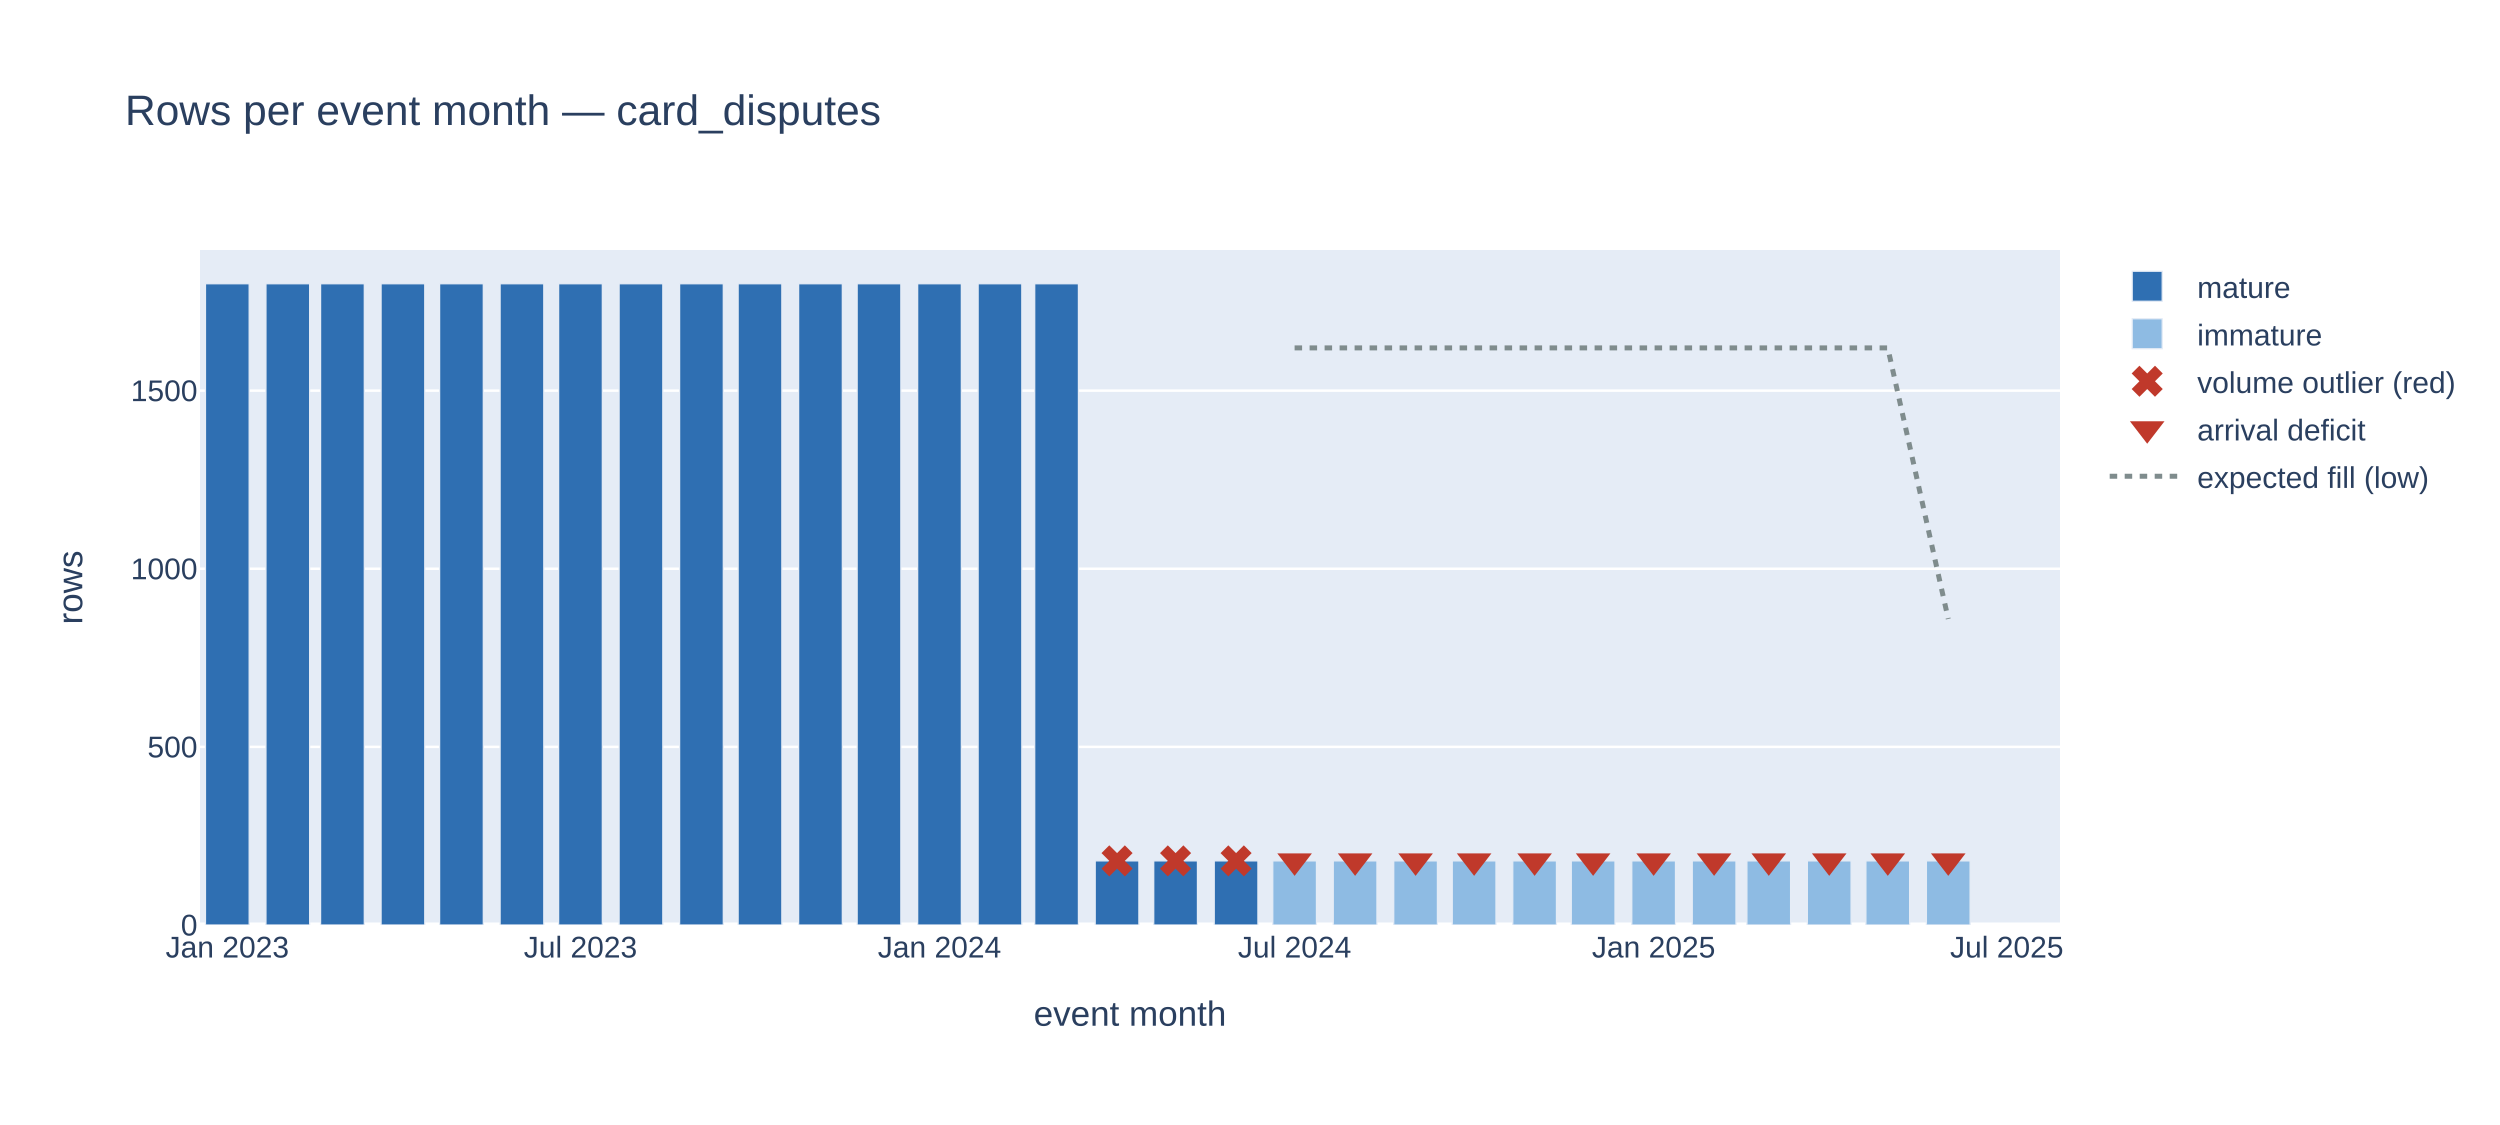
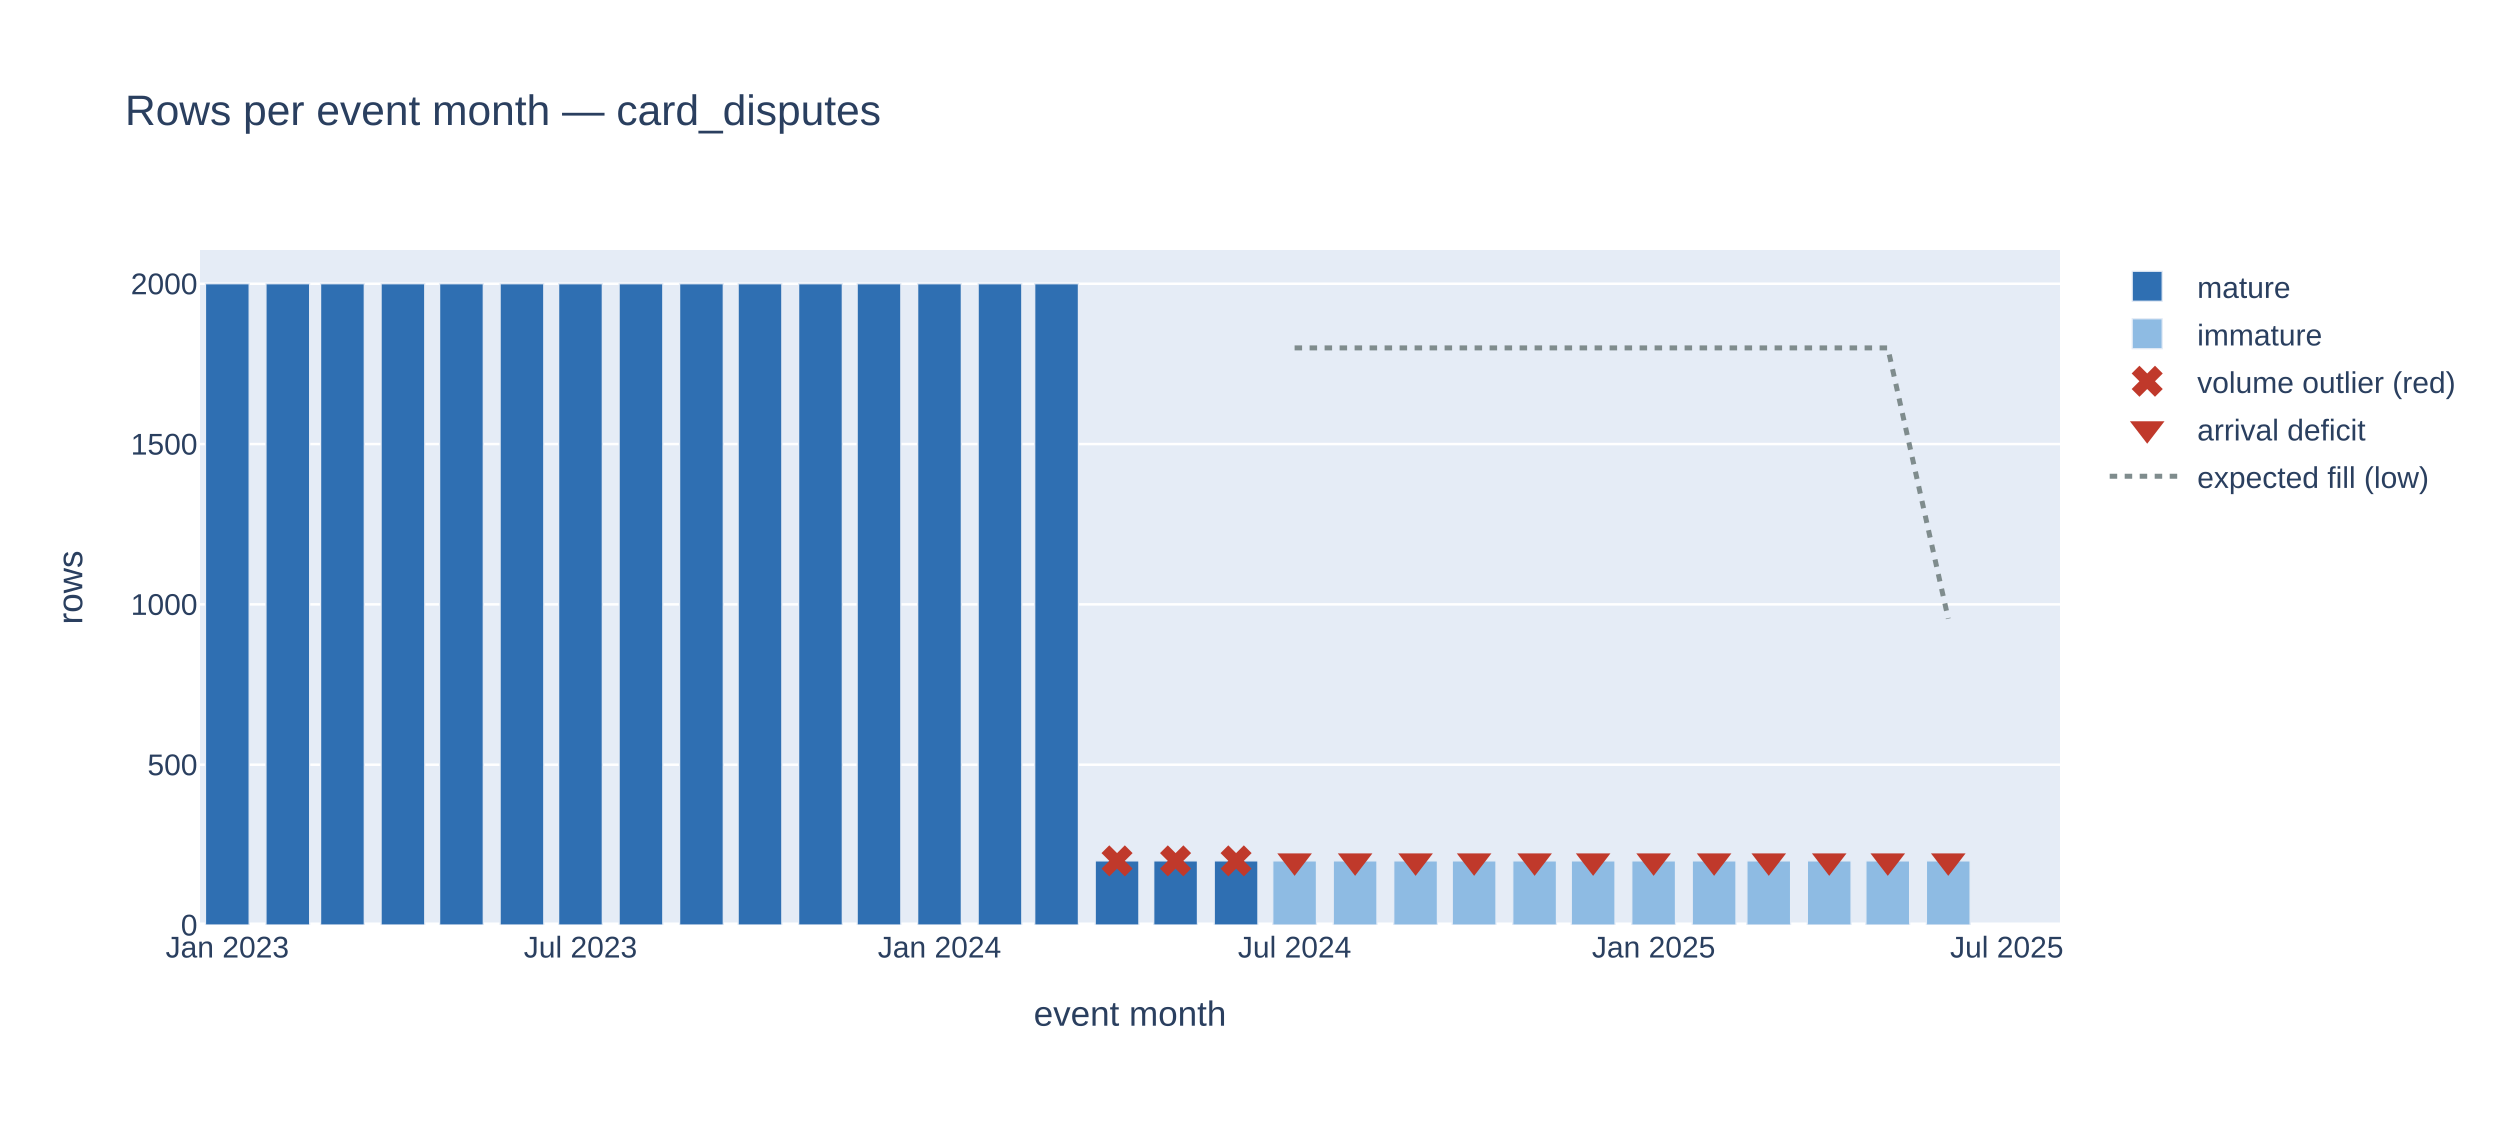
<svg xmlns="http://www.w3.org/2000/svg" class="main-svg" width="1000" height="450" style="" viewBox="0 0 1000 450">
  <rect x="0" y="0" width="1000" height="450" style="fill: rgb(255, 255, 255); fill-opacity: 1;" />
  <defs id="defs-000000">
    <g class="clips">
      <clipPath id="clip000000xyplot" class="plotclip">
        <rect width="744" height="270" />
      </clipPath>
      <clipPath class="axesclip" id="clip000000x">
        <rect x="80" y="0" width="744" height="450" />
      </clipPath>
      <clipPath class="axesclip" id="clip000000y">
        <rect x="0" y="100" width="1000" height="270" />
      </clipPath>
      <clipPath class="axesclip" id="clip000000xy">
        <rect x="80" y="100" width="744" height="270" />
      </clipPath>
    </g>
    <g class="gradients" />
    <g class="patterns" />
  </defs>
  <g class="bglayer">
    <rect class="bg" x="80" y="100" width="744" height="270" style="fill: rgb(229, 236, 246); fill-opacity: 1; stroke-width: 0;" />
  </g>
  <g class="layer-below">
    <g class="imagelayer" />
    <g class="shapelayer" />
  </g>
  <g class="cartesianlayer">
    <g class="subplot xy">
      <g class="layer-subplot">
        <g class="shapelayer" />
        <g class="imagelayer" />
      </g>
      <g class="minor-gridlayer">
        <g class="x" />
        <g class="y" />
      </g>
      <g class="gridlayer">
        <g class="x" />
        <g class="y">
-           <path class="ygrid crisp" transform="translate(0,298.75)" d="M80,0h744" style="stroke: rgb(255, 255, 255); stroke-opacity: 1; stroke-width: 1px;" />
-           <path class="ygrid crisp" transform="translate(0,227.5)" d="M80,0h744" style="stroke: rgb(255, 255, 255); stroke-opacity: 1; stroke-width: 1px;" />
-           <path class="ygrid crisp" transform="translate(0,156.25)" d="M80,0h744" style="stroke: rgb(255, 255, 255); stroke-opacity: 1; stroke-width: 1px;" />
+           <path class="ygrid crisp" transform="translate(0,305.88)" d="M80,0h744" style="stroke: rgb(255, 255, 255); stroke-opacity: 1; stroke-width: 1px;" />
+           <path class="ygrid crisp" transform="translate(0,241.75)" d="M80,0h744" style="stroke: rgb(255, 255, 255); stroke-opacity: 1; stroke-width: 1px;" />
+           <path class="ygrid crisp" transform="translate(0,177.63)" d="M80,0h744" style="stroke: rgb(255, 255, 255); stroke-opacity: 1; stroke-width: 1px;" />
+           <path class="ygrid crisp" transform="translate(0,113.5)" d="M80,0h744" style="stroke: rgb(255, 255, 255); stroke-opacity: 1; stroke-width: 1px;" />
        </g>
      </g>
      <g class="zerolinelayer">
        <path class="yzl zl crisp" transform="translate(0,370)" d="M80,0h744" style="stroke: rgb(255, 255, 255); stroke-opacity: 1; stroke-width: 2px;" />
      </g>
      <g class="layer-between">
        <g class="shapelayer" />
        <g class="imagelayer" />
      </g>
      <path class="xlines-below" />
      <path class="ylines-below" />
      <g class="overlines-below" />
      <g class="xaxislayer-below" />
      <g class="yaxislayer-below" />
      <g class="overaxes-below" />
      <g class="overplot">
        <g class="xy" transform="translate(80,100)" clip-path="url(#clip000000xyplot)">
          <g class="barlayer mlayer">
            <g class="trace bars" style="opacity: 1;">
              <g class="points">
                <g class="point">
                  <path d="M2.19,270V13.5H19.67V270Z" style="vector-effect: none; opacity: 1; stroke-width: 0.5px; fill: rgb(47, 111, 178); fill-opacity: 1; stroke: rgb(229, 236, 246); stroke-opacity: 1;" />
                </g>
                <g class="point">
                  <path d="M26.38,270V13.5H43.86V270Z" style="vector-effect: none; opacity: 1; stroke-width: 0.5px; fill: rgb(47, 111, 178); fill-opacity: 1; stroke: rgb(229, 236, 246); stroke-opacity: 1;" />
                </g>
                <g class="point">
                  <path d="M48.23,270V13.5H65.72V270Z" style="vector-effect: none; opacity: 1; stroke-width: 0.5px; fill: rgb(47, 111, 178); fill-opacity: 1; stroke: rgb(229, 236, 246); stroke-opacity: 1;" />
                </g>
                <g class="point">
                  <path d="M72.43,270V13.5H89.91V270Z" style="vector-effect: none; opacity: 1; stroke-width: 0.5px; fill: rgb(47, 111, 178); fill-opacity: 1; stroke: rgb(229, 236, 246); stroke-opacity: 1;" />
                </g>
                <g class="point">
                  <path d="M95.84,270V13.5H113.32V270Z" style="vector-effect: none; opacity: 1; stroke-width: 0.5px; fill: rgb(47, 111, 178); fill-opacity: 1; stroke: rgb(229, 236, 246); stroke-opacity: 1;" />
                </g>
                <g class="point">
                  <path d="M120.04,270V13.5H137.52V270Z" style="vector-effect: none; opacity: 1; stroke-width: 0.5px; fill: rgb(47, 111, 178); fill-opacity: 1; stroke: rgb(229, 236, 246); stroke-opacity: 1;" />
                </g>
                <g class="point">
                  <path d="M143.45,270V13.5H160.93V270Z" style="vector-effect: none; opacity: 1; stroke-width: 0.5px; fill: rgb(47, 111, 178); fill-opacity: 1; stroke: rgb(229, 236, 246); stroke-opacity: 1;" />
                </g>
                <g class="point">
                  <path d="M167.64,270V13.5H185.13V270Z" style="vector-effect: none; opacity: 1; stroke-width: 0.5px; fill: rgb(47, 111, 178); fill-opacity: 1; stroke: rgb(229, 236, 246); stroke-opacity: 1;" />
                </g>
                <g class="point">
                  <path d="M191.84,270V13.5H209.32V270Z" style="vector-effect: none; opacity: 1; stroke-width: 0.5px; fill: rgb(47, 111, 178); fill-opacity: 1; stroke: rgb(229, 236, 246); stroke-opacity: 1;" />
                </g>
                <g class="point">
                  <path d="M215.25,270V13.5H232.74V270Z" style="vector-effect: none; opacity: 1; stroke-width: 0.5px; fill: rgb(47, 111, 178); fill-opacity: 1; stroke: rgb(229, 236, 246); stroke-opacity: 1;" />
                </g>
                <g class="point">
                  <path d="M239.45,270V13.5H256.93V270Z" style="vector-effect: none; opacity: 1; stroke-width: 0.5px; fill: rgb(47, 111, 178); fill-opacity: 1; stroke: rgb(229, 236, 246); stroke-opacity: 1;" />
                </g>
                <g class="point">
                  <path d="M262.86,270V13.5H280.34V270Z" style="vector-effect: none; opacity: 1; stroke-width: 0.5px; fill: rgb(47, 111, 178); fill-opacity: 1; stroke: rgb(229, 236, 246); stroke-opacity: 1;" />
                </g>
                <g class="point">
                  <path d="M287.06,270V13.5H304.54V270Z" style="vector-effect: none; opacity: 1; stroke-width: 0.5px; fill: rgb(47, 111, 178); fill-opacity: 1; stroke: rgb(229, 236, 246); stroke-opacity: 1;" />
                </g>
                <g class="point">
                  <path d="M311.25,270V13.5H328.73V270Z" style="vector-effect: none; opacity: 1; stroke-width: 0.5px; fill: rgb(47, 111, 178); fill-opacity: 1; stroke: rgb(229, 236, 246); stroke-opacity: 1;" />
                </g>
                <g class="point">
                  <path d="M333.88,270V13.5H351.37V270Z" style="vector-effect: none; opacity: 1; stroke-width: 0.5px; fill: rgb(47, 111, 178); fill-opacity: 1; stroke: rgb(229, 236, 246); stroke-opacity: 1;" />
                </g>
                <g class="point">
                  <path d="M358.08,270V244.35H375.56V270Z" style="vector-effect: none; opacity: 1; stroke-width: 0.5px; fill: rgb(47, 111, 178); fill-opacity: 1; stroke: rgb(229, 236, 246); stroke-opacity: 1;" />
                </g>
                <g class="point">
                  <path d="M381.49,270V244.35H398.98V270Z" style="vector-effect: none; opacity: 1; stroke-width: 0.5px; fill: rgb(47, 111, 178); fill-opacity: 1; stroke: rgb(229, 236, 246); stroke-opacity: 1;" />
                </g>
                <g class="point">
                  <path d="M405.69,270V244.35H423.17V270Z" style="vector-effect: none; opacity: 1; stroke-width: 0.5px; fill: rgb(47, 111, 178); fill-opacity: 1; stroke: rgb(229, 236, 246); stroke-opacity: 1;" />
                </g>
              </g>
            </g>
            <g class="trace bars" style="opacity: 1;">
              <g class="points">
                <g class="point">
                  <path d="M429.1,270V244.35H446.58V270Z" style="vector-effect: none; opacity: 1; stroke-width: 0.5px; fill: rgb(142, 187, 227); fill-opacity: 1; stroke: rgb(229, 236, 246); stroke-opacity: 1;" />
                </g>
                <g class="point">
                  <path d="M453.3,270V244.35H470.78V270Z" style="vector-effect: none; opacity: 1; stroke-width: 0.5px; fill: rgb(142, 187, 227); fill-opacity: 1; stroke: rgb(229, 236, 246); stroke-opacity: 1;" />
                </g>
                <g class="point">
                  <path d="M477.49,270V244.35H494.97V270Z" style="vector-effect: none; opacity: 1; stroke-width: 0.5px; fill: rgb(142, 187, 227); fill-opacity: 1; stroke: rgb(229, 236, 246); stroke-opacity: 1;" />
                </g>
                <g class="point">
                  <path d="M500.9,270V244.35H518.39V270Z" style="vector-effect: none; opacity: 1; stroke-width: 0.5px; fill: rgb(142, 187, 227); fill-opacity: 1; stroke: rgb(229, 236, 246); stroke-opacity: 1;" />
                </g>
                <g class="point">
                  <path d="M525.1,270V244.35H542.58V270Z" style="vector-effect: none; opacity: 1; stroke-width: 0.5px; fill: rgb(142, 187, 227); fill-opacity: 1; stroke: rgb(229, 236, 246); stroke-opacity: 1;" />
                </g>
                <g class="point">
                  <path d="M548.51,270V244.35H566V270Z" style="vector-effect: none; opacity: 1; stroke-width: 0.5px; fill: rgb(142, 187, 227); fill-opacity: 1; stroke: rgb(229, 236, 246); stroke-opacity: 1;" />
                </g>
                <g class="point">
                  <path d="M572.71,270V244.35H590.19V270Z" style="vector-effect: none; opacity: 1; stroke-width: 0.5px; fill: rgb(142, 187, 227); fill-opacity: 1; stroke: rgb(229, 236, 246); stroke-opacity: 1;" />
                </g>
                <g class="point">
                  <path d="M596.9,270V244.35H614.39V270Z" style="vector-effect: none; opacity: 1; stroke-width: 0.5px; fill: rgb(142, 187, 227); fill-opacity: 1; stroke: rgb(229, 236, 246); stroke-opacity: 1;" />
                </g>
                <g class="point">
                  <path d="M618.76,270V244.35H636.24V270Z" style="vector-effect: none; opacity: 1; stroke-width: 0.5px; fill: rgb(142, 187, 227); fill-opacity: 1; stroke: rgb(229, 236, 246); stroke-opacity: 1;" />
                </g>
                <g class="point">
                  <path d="M642.95,270V244.35H660.43V270Z" style="vector-effect: none; opacity: 1; stroke-width: 0.5px; fill: rgb(142, 187, 227); fill-opacity: 1; stroke: rgb(229, 236, 246); stroke-opacity: 1;" />
                </g>
                <g class="point">
                  <path d="M666.36,270V244.35H683.85V270Z" style="vector-effect: none; opacity: 1; stroke-width: 0.5px; fill: rgb(142, 187, 227); fill-opacity: 1; stroke: rgb(229, 236, 246); stroke-opacity: 1;" />
                </g>
                <g class="point">
                  <path d="M690.56,270V244.35H708.04V270Z" style="vector-effect: none; opacity: 1; stroke-width: 0.5px; fill: rgb(142, 187, 227); fill-opacity: 1; stroke: rgb(229, 236, 246); stroke-opacity: 1;" />
                </g>
              </g>
            </g>
          </g>
          <g class="scatterlayer mlayer">
            <g class="trace scatter trace000001" style="stroke-miterlimit: 2; opacity: 1;">
              <g class="fills" />
              <g class="errorbars" />
              <g class="lines" />
              <g class="points">
                <path class="point" transform="translate(366.82,244.35)" d="M0,3.11l3.11,3.11l3.11,-3.11l-3.11,-3.11l3.11,-3.11l-3.11,-3.11l-3.11,3.11l-3.11,-3.11l-3.11,3.11l3.11,3.11l-3.11,3.11l3.11,3.11Z" style="opacity: 1; stroke-width: 0px; fill: rgb(192, 57, 43); fill-opacity: 1;" />
                <path class="point" transform="translate(390.23,244.35)" d="M0,3.11l3.11,3.11l3.11,-3.11l-3.11,-3.11l3.11,-3.11l-3.11,-3.11l-3.11,3.11l-3.11,-3.11l-3.11,3.11l3.11,3.11l-3.11,3.11l3.11,3.11Z" style="opacity: 1; stroke-width: 0px; fill: rgb(192, 57, 43); fill-opacity: 1;" />
                <path class="point" transform="translate(414.43,244.35)" d="M0,3.11l3.11,3.11l3.11,-3.11l-3.11,-3.11l3.11,-3.11l-3.11,-3.11l-3.11,3.11l-3.11,-3.11l-3.11,3.11l3.11,3.11l-3.11,3.11l3.11,3.11Z" style="opacity: 1; stroke-width: 0px; fill: rgb(192, 57, 43); fill-opacity: 1;" />
              </g>
              <g class="text" />
            </g>
            <g class="trace scatter trace000002" style="stroke-miterlimit: 2; opacity: 1;">
              <g class="fills" />
              <g class="errorbars" />
              <g class="lines" />
              <g class="points">
                <path class="point" transform="translate(437.84,244.35)" d="M-6.93,-3H6.93L0,6Z" style="opacity: 1; stroke-width: 0px; fill: rgb(192, 57, 43); fill-opacity: 1;" />
                <path class="point" transform="translate(462.04,244.35)" d="M-6.93,-3H6.93L0,6Z" style="opacity: 1; stroke-width: 0px; fill: rgb(192, 57, 43); fill-opacity: 1;" />
                <path class="point" transform="translate(486.23,244.35)" d="M-6.93,-3H6.93L0,6Z" style="opacity: 1; stroke-width: 0px; fill: rgb(192, 57, 43); fill-opacity: 1;" />
                <path class="point" transform="translate(509.65,244.35)" d="M-6.93,-3H6.93L0,6Z" style="opacity: 1; stroke-width: 0px; fill: rgb(192, 57, 43); fill-opacity: 1;" />
                <path class="point" transform="translate(533.84,244.35)" d="M-6.93,-3H6.93L0,6Z" style="opacity: 1; stroke-width: 0px; fill: rgb(192, 57, 43); fill-opacity: 1;" />
                <path class="point" transform="translate(557.25,244.35)" d="M-6.93,-3H6.93L0,6Z" style="opacity: 1; stroke-width: 0px; fill: rgb(192, 57, 43); fill-opacity: 1;" />
                <path class="point" transform="translate(581.45,244.35)" d="M-6.93,-3H6.93L0,6Z" style="opacity: 1; stroke-width: 0px; fill: rgb(192, 57, 43); fill-opacity: 1;" />
                <path class="point" transform="translate(605.64,244.35)" d="M-6.93,-3H6.93L0,6Z" style="opacity: 1; stroke-width: 0px; fill: rgb(192, 57, 43); fill-opacity: 1;" />
                <path class="point" transform="translate(627.5,244.35)" d="M-6.93,-3H6.93L0,6Z" style="opacity: 1; stroke-width: 0px; fill: rgb(192, 57, 43); fill-opacity: 1;" />
                <path class="point" transform="translate(651.69,244.35)" d="M-6.93,-3H6.93L0,6Z" style="opacity: 1; stroke-width: 0px; fill: rgb(192, 57, 43); fill-opacity: 1;" />
                <path class="point" transform="translate(675.11,244.35)" d="M-6.93,-3H6.93L0,6Z" style="opacity: 1; stroke-width: 0px; fill: rgb(192, 57, 43); fill-opacity: 1;" />
                <path class="point" transform="translate(699.3,244.35)" d="M-6.93,-3H6.93L0,6Z" style="opacity: 1; stroke-width: 0px; fill: rgb(192, 57, 43); fill-opacity: 1;" />
              </g>
              <g class="text" />
            </g>
            <g class="trace scatter trace000003" style="stroke-miterlimit: 2; opacity: 1;">
              <g class="fills" />
              <g class="errorbars" />
              <g class="lines">
-                 <path class="js-line" d="M437.84,39.15L675.11,39.15L699.3,147.59" style="vector-effect: none; fill: none; stroke: rgb(127, 140, 141); stroke-opacity: 1; stroke-dasharray: 3px, 3px; stroke-width: 2px; opacity: 1;" />
+                 <path class="js-line" d="M437.84,39.15L675.11,39.15L699.3,147.48" style="vector-effect: none; fill: none; stroke: rgb(127, 140, 141); stroke-opacity: 1; stroke-dasharray: 3px, 3px; stroke-width: 2px; opacity: 1;" />
              </g>
              <g class="points" />
              <g class="text" />
            </g>
          </g>
        </g>
      </g>
      <g class="zerolinelayer-above" />
      <path class="xlines-above crisp" d="M0,0" style="fill: none;" />
      <path class="ylines-above crisp" d="M0,0" style="fill: none;" />
      <g class="overlines-above" />
      <g class="xaxislayer-above">
        <g class="xtick">
          <text text-anchor="middle" x="0" y="383" transform="translate(90.93,0)" style="font-family: 'Liberation Sans', Arial, sans-serif; font-size: 12px; fill: rgb(42, 63, 95); fill-opacity: 1; white-space: pre;">Jan 2023</text>
        </g>
        <g class="xtick">
          <text text-anchor="middle" x="0" y="383" style="font-family: 'Liberation Sans', Arial, sans-serif; font-size: 12px; fill: rgb(42, 63, 95); fill-opacity: 1; white-space: pre;" transform="translate(232.19,0)">Jul 2023</text>
        </g>
        <g class="xtick">
          <text text-anchor="middle" x="0" y="383" style="font-family: 'Liberation Sans', Arial, sans-serif; font-size: 12px; fill: rgb(42, 63, 95); fill-opacity: 1; white-space: pre;" transform="translate(375.8,0)">Jan 2024</text>
        </g>
        <g class="xtick">
          <text text-anchor="middle" x="0" y="383" style="font-family: 'Liberation Sans', Arial, sans-serif; font-size: 12px; fill: rgb(42, 63, 95); fill-opacity: 1; white-space: pre;" transform="translate(517.84,0)">Jul 2024</text>
        </g>
        <g class="xtick">
          <text text-anchor="middle" x="0" y="383" style="font-family: 'Liberation Sans', Arial, sans-serif; font-size: 12px; fill: rgb(42, 63, 95); fill-opacity: 1; white-space: pre;" transform="translate(661.45,0)">Jan 2025</text>
        </g>
        <g class="xtick">
          <text text-anchor="middle" x="0" y="383" style="font-family: 'Liberation Sans', Arial, sans-serif; font-size: 12px; fill: rgb(42, 63, 95); fill-opacity: 1; white-space: pre;" transform="translate(802.71,0)">Jul 2025</text>
        </g>
      </g>
      <g class="yaxislayer-above">
        <g class="ytick">
          <text text-anchor="end" x="79" y="4.2" transform="translate(0,370)" style="font-family: 'Liberation Sans', Arial, sans-serif; font-size: 12px; fill: rgb(42, 63, 95); fill-opacity: 1; white-space: pre;">0</text>
        </g>
        <g class="ytick">
-           <text text-anchor="end" x="79" y="4.2" style="font-family: 'Liberation Sans', Arial, sans-serif; font-size: 12px; fill: rgb(42, 63, 95); fill-opacity: 1; white-space: pre;" transform="translate(0,298.75)">500</text>
-         </g>
-         <g class="ytick">
-           <text text-anchor="end" x="79" y="4.2" style="font-family: 'Liberation Sans', Arial, sans-serif; font-size: 12px; fill: rgb(42, 63, 95); fill-opacity: 1; white-space: pre;" transform="translate(0,227.5)">1000</text>
-         </g>
-         <g class="ytick">
-           <text text-anchor="end" x="79" y="4.2" style="font-family: 'Liberation Sans', Arial, sans-serif; font-size: 12px; fill: rgb(42, 63, 95); fill-opacity: 1; white-space: pre;" transform="translate(0,156.25)">1500</text>
+           <text text-anchor="end" x="79" y="4.2" style="font-family: 'Liberation Sans', Arial, sans-serif; font-size: 12px; fill: rgb(42, 63, 95); fill-opacity: 1; white-space: pre;" transform="translate(0,305.88)">500</text>
+         </g>
+         <g class="ytick">
+           <text text-anchor="end" x="79" y="4.2" style="font-family: 'Liberation Sans', Arial, sans-serif; font-size: 12px; fill: rgb(42, 63, 95); fill-opacity: 1; white-space: pre;" transform="translate(0,241.75)">1000</text>
+         </g>
+         <g class="ytick">
+           <text text-anchor="end" x="79" y="4.2" style="font-family: 'Liberation Sans', Arial, sans-serif; font-size: 12px; fill: rgb(42, 63, 95); fill-opacity: 1; white-space: pre;" transform="translate(0,177.63)">1500</text>
+         </g>
+         <g class="ytick">
+           <text text-anchor="end" x="79" y="4.2" style="font-family: 'Liberation Sans', Arial, sans-serif; font-size: 12px; fill: rgb(42, 63, 95); fill-opacity: 1; white-space: pre;" transform="translate(0,113.5)">2000</text>
        </g>
      </g>
      <g class="overaxes-above" />
    </g>
  </g>
  <g class="polarlayer" />
  <g class="smithlayer" />
  <g class="ternarylayer" />
  <g class="geolayer" />
  <g class="funnelarealayer" />
  <g class="pielayer" />
  <g class="iciclelayer" />
  <g class="treemaplayer" />
  <g class="sunburstlayer" />
  <g class="glimages" />
  <defs id="topdefs-000000">
    <g class="clips" />
    <clipPath id="legend000000">
      <rect width="149" height="105" x="0" y="0" />
    </clipPath>
  </defs>
  <g class="layer-above">
    <g class="imagelayer" />
    <g class="shapelayer" />
  </g>
  <g class="infolayer">
    <g class="legend" pointer-events="all" transform="translate(838.88,100)">
      <rect class="bg" shape-rendering="crispEdges" style="stroke: rgb(68, 68, 68); stroke-opacity: 1; fill: rgb(255, 255, 255); fill-opacity: 1; stroke-width: 0px;" width="149" height="105" x="0" y="0" />
      <g class="scrollbox" transform="" clip-path="url(#legend000000)">
        <g class="groups">
          <g class="traces" transform="translate(0,14.5)" style="opacity: 1;">
            <text class="legendtext" text-anchor="start" x="40" y="4.68" style="font-family: 'Liberation Sans', Arial, sans-serif; font-size: 12px; fill: rgb(42, 63, 95); fill-opacity: 1; white-space: pre;">mature</text>
            <g class="layers" style="opacity: 1;">
              <g class="legendfill" />
              <g class="legendlines" />
              <g class="legendsymbols">
                <g class="legendpoints">
                  <path class="legendundefined" d="M6,6H-6V-6H6Z" transform="translate(20,0)" style="stroke-width: 0.5px; fill: rgb(47, 111, 178); fill-opacity: 1; stroke: rgb(229, 236, 246); stroke-opacity: 1;" />
                </g>
              </g>
            </g>
            <rect class="legendtoggle" x="0" y="-9.5" width="143.375" height="19" style="fill: rgb(0, 0, 0); fill-opacity: 0;" />
          </g>
          <g class="traces" transform="translate(0,33.5)" style="opacity: 1;">
            <text class="legendtext" text-anchor="start" x="40" y="4.68" style="font-family: 'Liberation Sans', Arial, sans-serif; font-size: 12px; fill: rgb(42, 63, 95); fill-opacity: 1; white-space: pre;">immature</text>
            <g class="layers" style="opacity: 1;">
              <g class="legendfill" />
              <g class="legendlines" />
              <g class="legendsymbols">
                <g class="legendpoints">
                  <path class="legendundefined" d="M6,6H-6V-6H6Z" transform="translate(20,0)" style="stroke-width: 0.5px; fill: rgb(142, 187, 227); fill-opacity: 1; stroke: rgb(229, 236, 246); stroke-opacity: 1;" />
                </g>
              </g>
            </g>
            <rect class="legendtoggle" x="0" y="-9.5" width="143.375" height="19" style="fill: rgb(0, 0, 0); fill-opacity: 0;" />
          </g>
          <g class="traces" transform="translate(0,52.5)" style="opacity: 1;">
            <text class="legendtext" text-anchor="start" x="40" y="4.68" style="font-family: 'Liberation Sans', Arial, sans-serif; font-size: 12px; fill: rgb(42, 63, 95); fill-opacity: 1; white-space: pre;">volume outlier (red)</text>
            <g class="layers" style="opacity: 1;">
              <g class="legendfill" />
              <g class="legendlines" />
              <g class="legendsymbols">
                <g class="legendpoints">
                  <path class="scatterpts" transform="translate(20,0)" d="M0,3.11l3.11,3.11l3.11,-3.11l-3.11,-3.11l3.11,-3.11l-3.11,-3.11l-3.11,3.11l-3.11,-3.11l-3.11,3.11l3.11,3.11l-3.11,3.11l3.11,3.11Z" style="opacity: 1; stroke-width: 0px; fill: rgb(192, 57, 43); fill-opacity: 1;" />
                </g>
              </g>
            </g>
            <rect class="legendtoggle" x="0" y="-9.5" width="143.375" height="19" style="fill: rgb(0, 0, 0); fill-opacity: 0;" />
          </g>
          <g class="traces" transform="translate(0,71.5)" style="opacity: 1;">
            <text class="legendtext" text-anchor="start" x="40" y="4.68" style="font-family: 'Liberation Sans', Arial, sans-serif; font-size: 12px; fill: rgb(42, 63, 95); fill-opacity: 1; white-space: pre;">arrival deficit</text>
            <g class="layers" style="opacity: 1;">
              <g class="legendfill" />
              <g class="legendlines" />
              <g class="legendsymbols">
                <g class="legendpoints">
                  <path class="scatterpts" transform="translate(20,0)" d="M-6.93,-3H6.93L0,6Z" style="opacity: 1; stroke-width: 0px; fill: rgb(192, 57, 43); fill-opacity: 1;" />
                </g>
              </g>
            </g>
            <rect class="legendtoggle" x="0" y="-9.5" width="143.375" height="19" style="fill: rgb(0, 0, 0); fill-opacity: 0;" />
          </g>
          <g class="traces" transform="translate(0,90.5)" style="opacity: 1;">
            <text class="legendtext" text-anchor="start" x="40" y="4.68" style="font-family: 'Liberation Sans', Arial, sans-serif; font-size: 12px; fill: rgb(42, 63, 95); fill-opacity: 1; white-space: pre;">expected fill (low)</text>
            <g class="layers" style="opacity: 1;">
              <g class="legendfill" />
              <g class="legendlines">
                <path class="js-line" d="M5,0h30" style="fill: none; stroke: rgb(127, 140, 141); stroke-opacity: 1; stroke-dasharray: 3px, 3px; stroke-width: 2px;" />
              </g>
              <g class="legendsymbols">
                <g class="legendpoints" />
              </g>
            </g>
            <rect class="legendtoggle" x="0" y="-9.5" width="143.375" height="19" style="fill: rgb(0, 0, 0); fill-opacity: 0;" />
          </g>
        </g>
      </g>
      <rect class="scrollbar" rx="20" ry="3" width="0" height="0" style="fill: rgb(128, 139, 164); fill-opacity: 1;" x="0" y="0" />
    </g>
    <g class="g-gtitle">
      <text class="gtitle" x="50" y="50" text-anchor="start" dy="0em" style="opacity: 1; font-family: 'Liberation Sans', Arial, sans-serif; font-size: 17px; fill: rgb(42, 63, 95); fill-opacity: 1; white-space: pre;">Rows per event month — card_disputes</text>
    </g>
    <g class="g-xtitle">
      <text class="xtitle" x="452" y="410.3" text-anchor="middle" style="opacity: 1; font-family: 'Liberation Sans', Arial, sans-serif; font-size: 14px; fill: rgb(42, 63, 95); fill-opacity: 1; white-space: pre;">event month</text>
    </g>
    <g class="g-ytitle">
      <text class="ytitle" transform="rotate(-90,32.89688,235)" x="32.897" y="235" text-anchor="middle" style="opacity: 1; font-family: 'Liberation Sans', Arial, sans-serif; font-size: 14px; fill: rgb(42, 63, 95); fill-opacity: 1; white-space: pre;">rows</text>
    </g>
  </g>
</svg>
